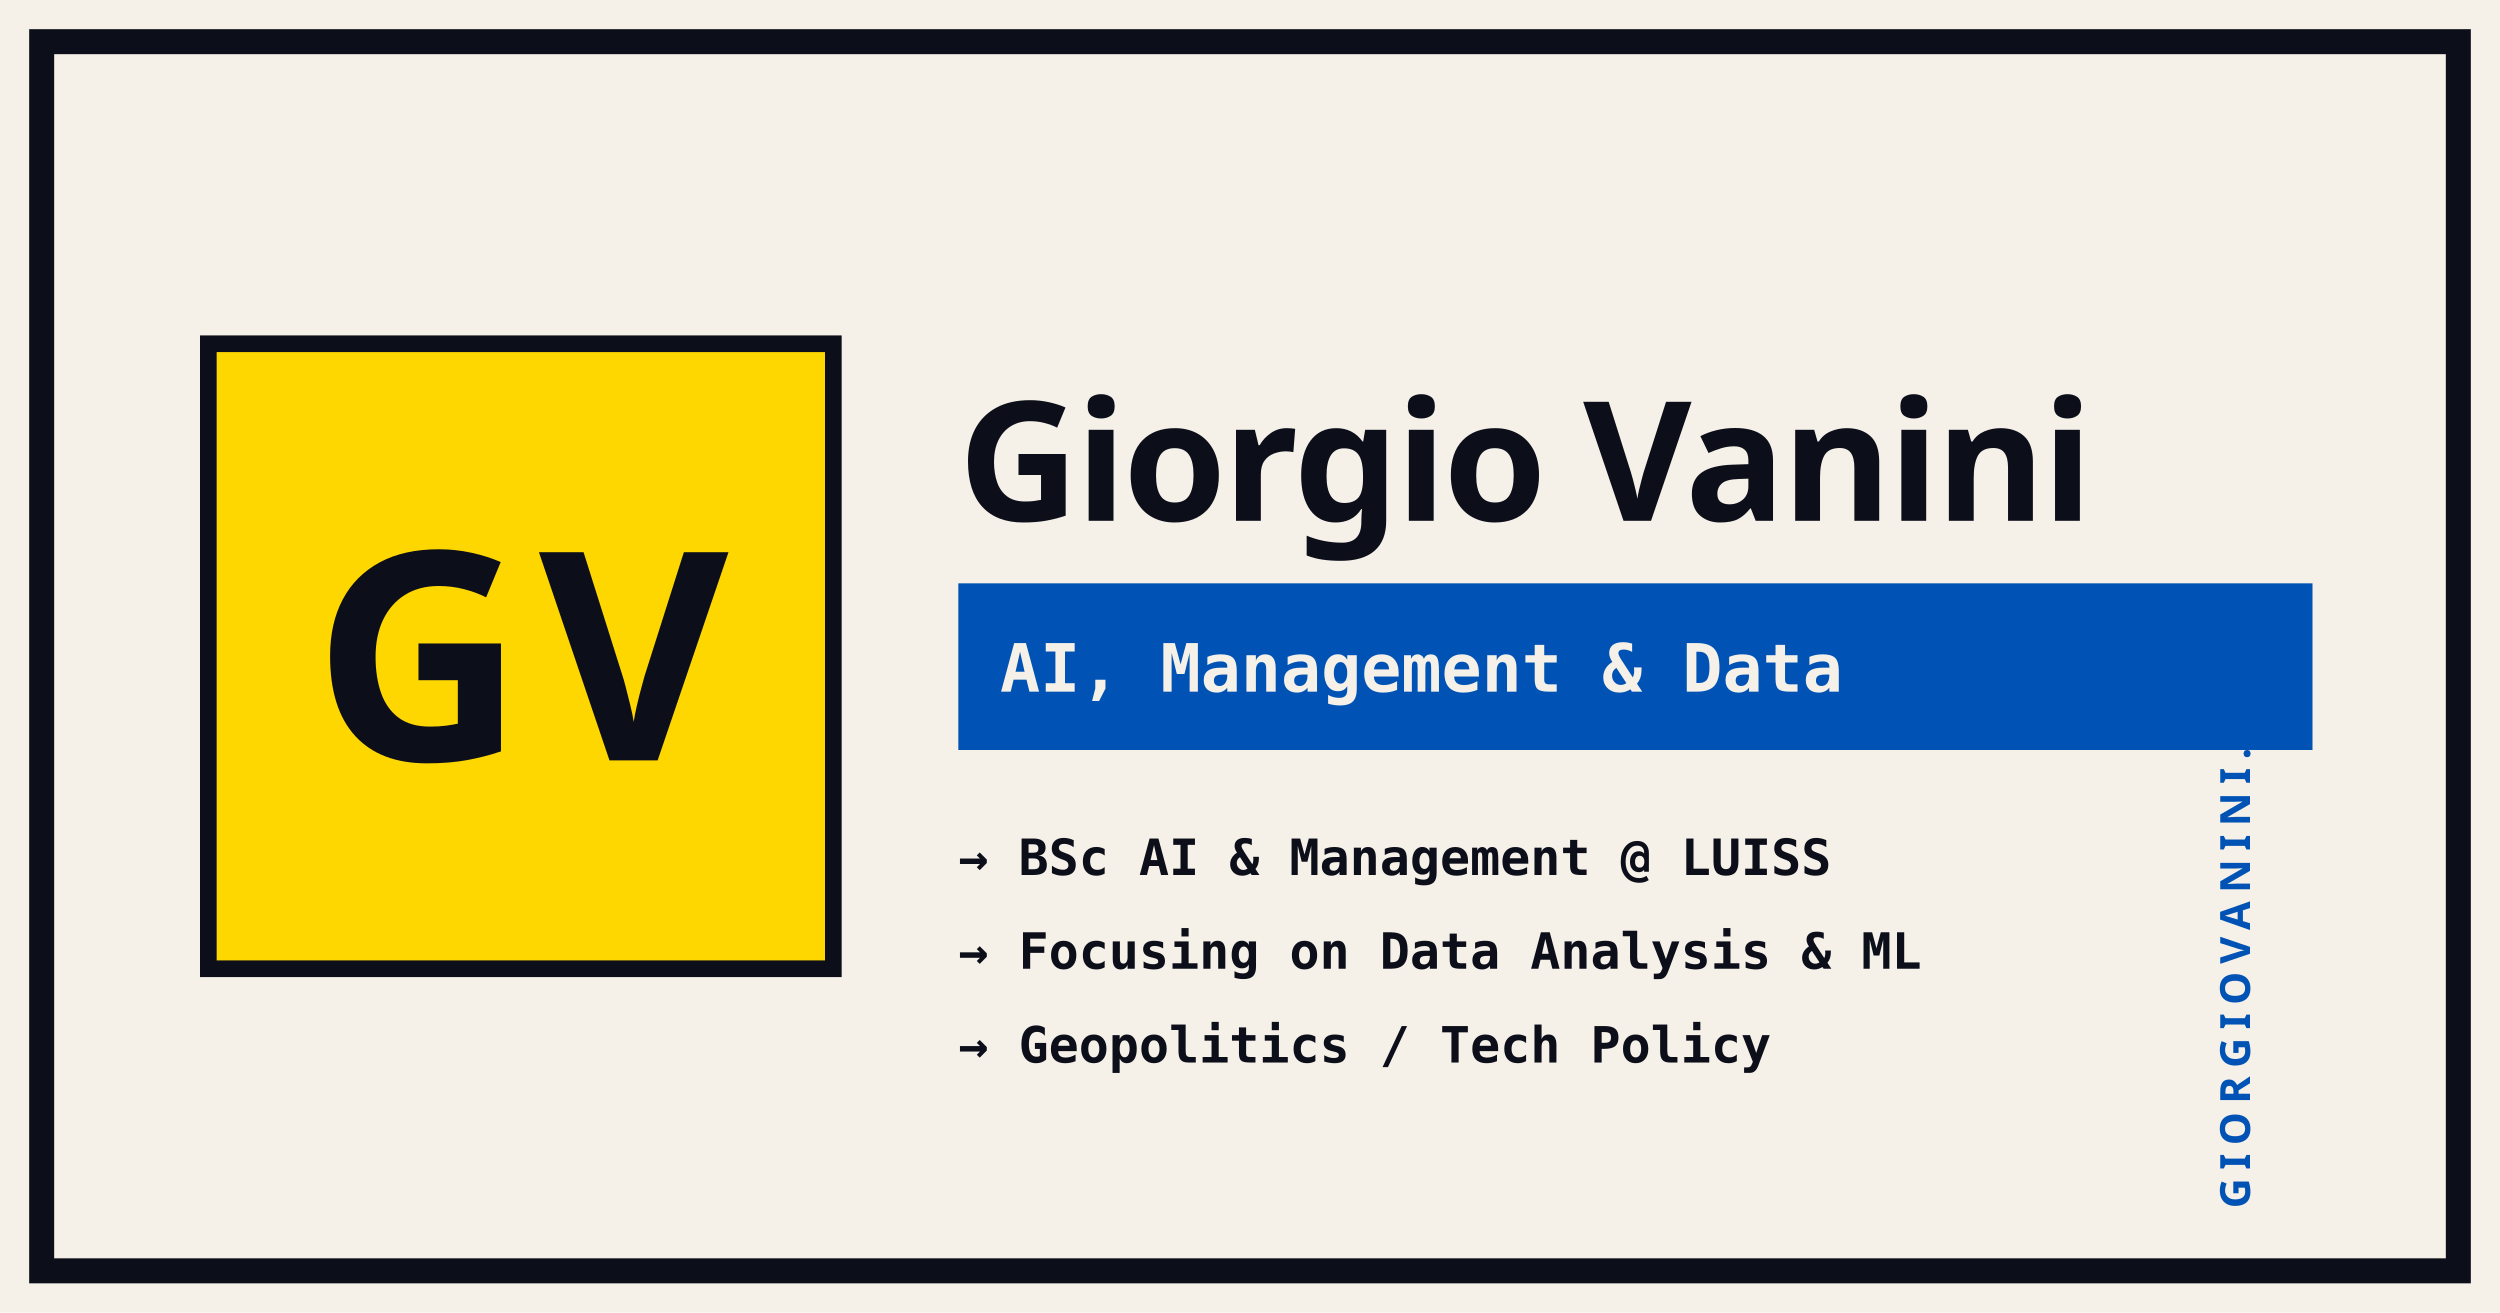
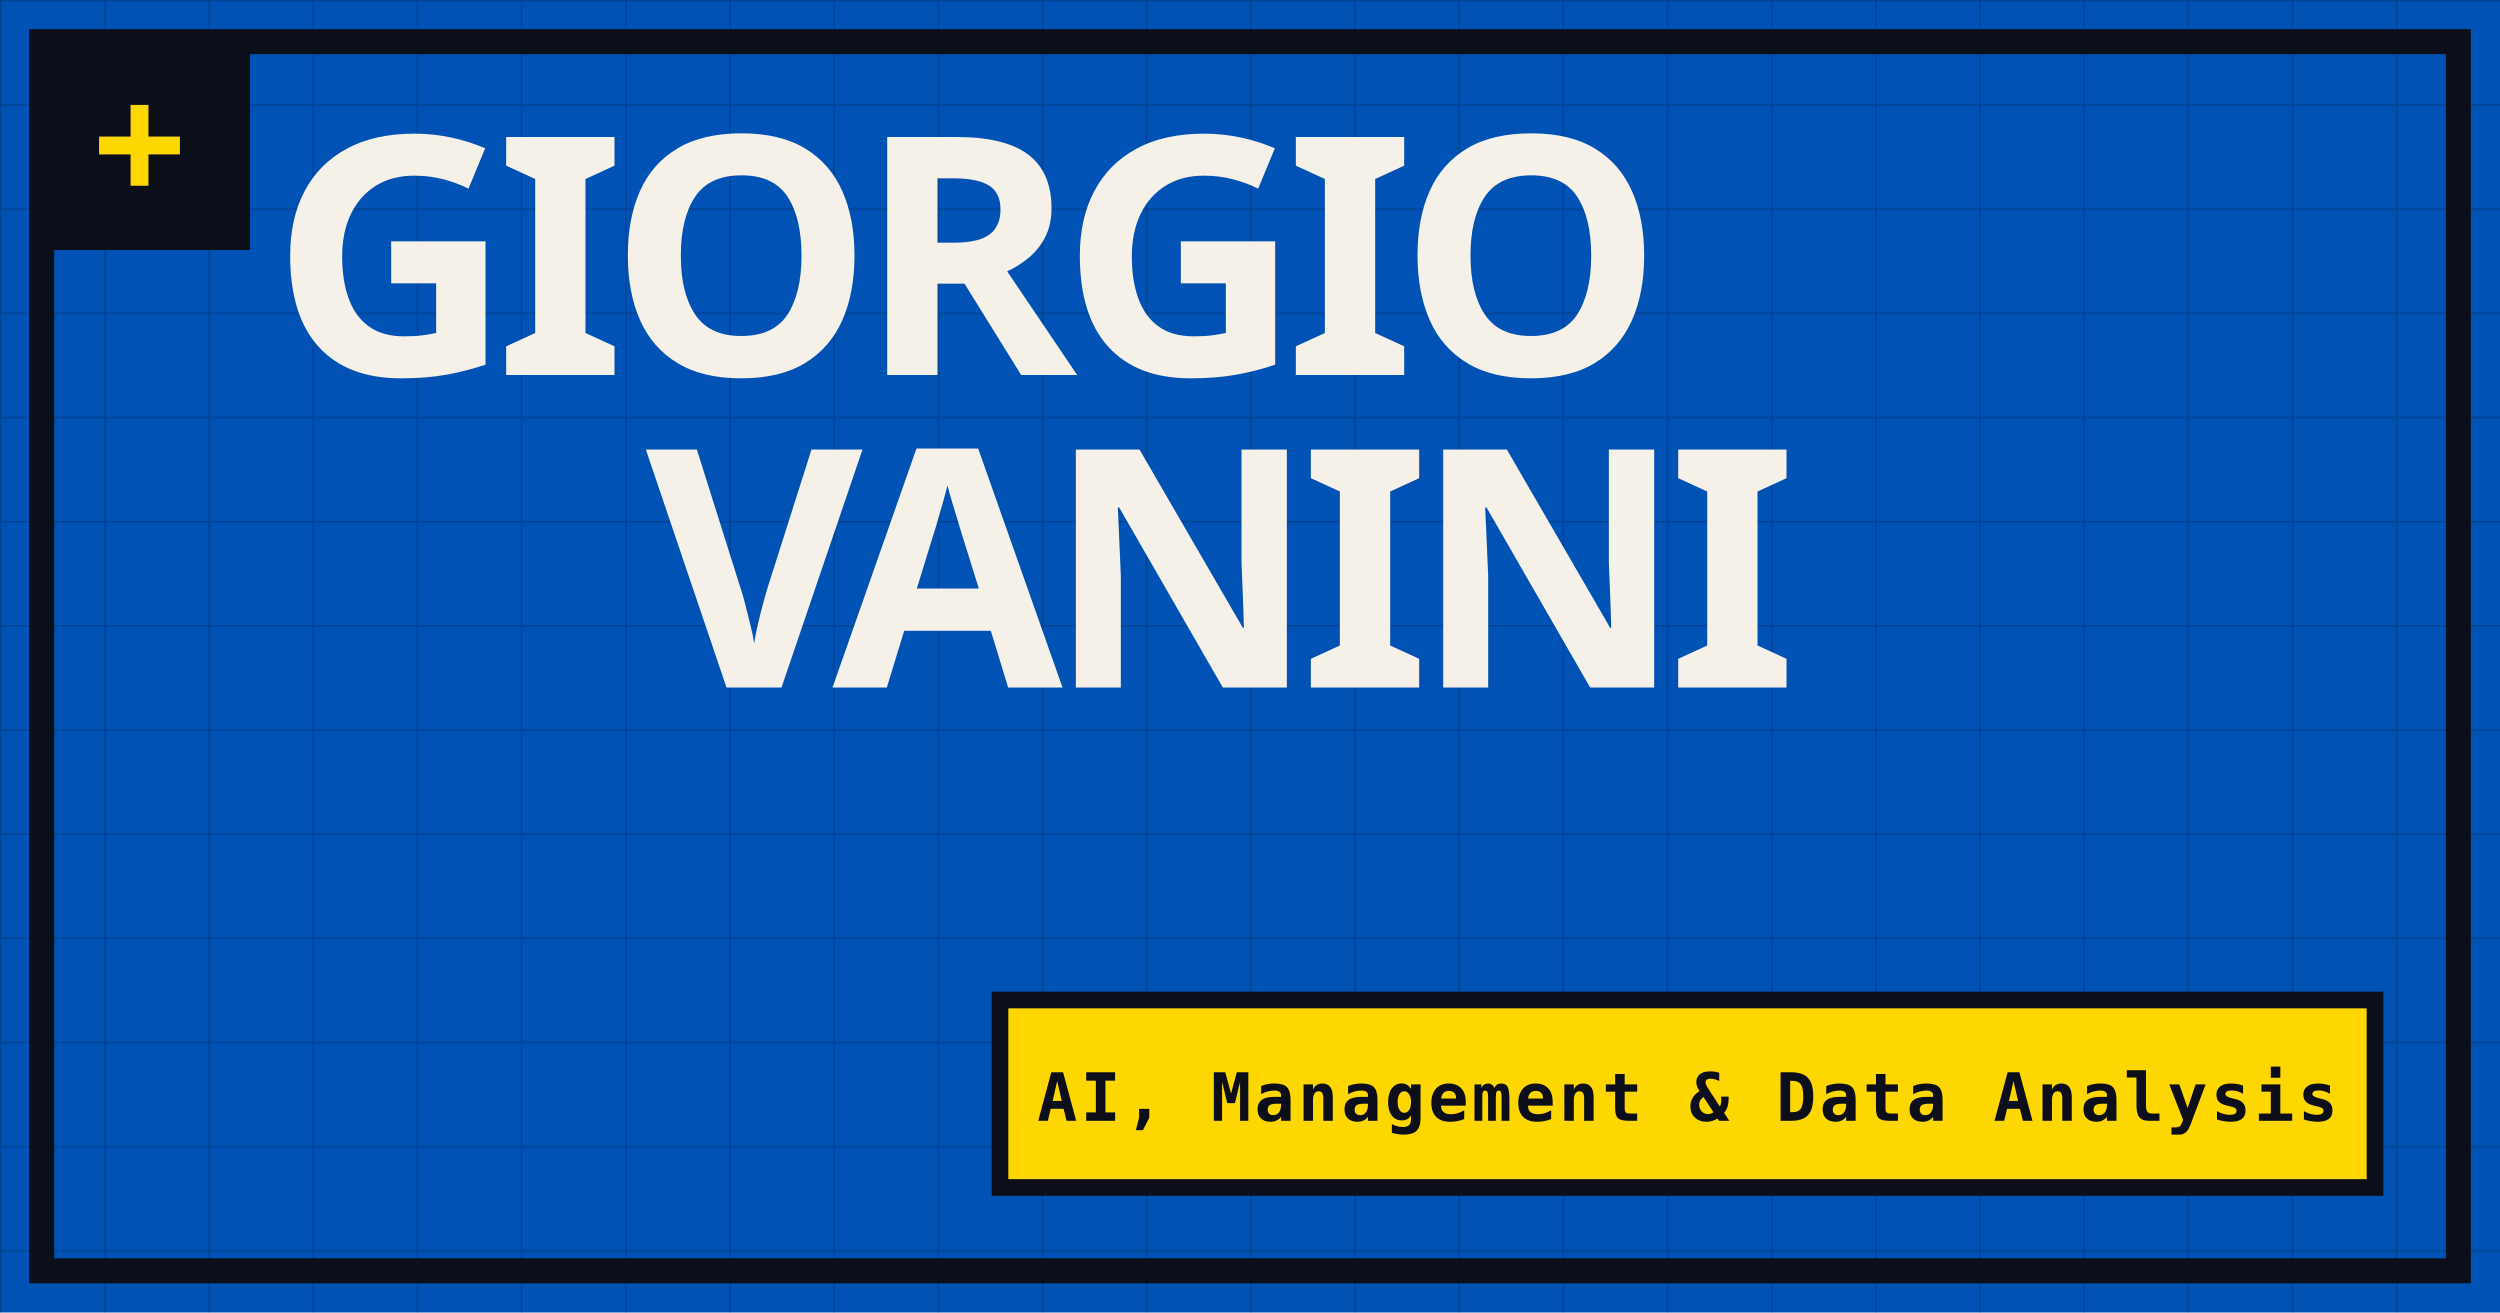
<svg xmlns="http://www.w3.org/2000/svg" width="1200" height="630" viewBox="0 0 1200 630">
-   <rect width="1200" height="630" fill="#F5F0E8" />
+   <rect width="1200" height="630" fill="#0052B4" />
+   <defs>
+     <pattern id="grid" width="50" height="50" patternUnits="userSpaceOnUse">
+       <path d="M 50 0 L 0 0 0 50" fill="none" stroke="#0C0F1A" stroke-width="1.5" stroke-opacity="0.2" />
+     </pattern>
+   </defs>
+   <rect width="1200" height="630" fill="url(#grid)" />
+   <g transform="translate(130, 180)">
+     <text font-family="sans-serif" font-weight="900" font-size="160" fill="#F5F0E8" style="font-family: 'Syne', sans-serif; text-transform: uppercase; letter-spacing: -0.05em; line-height: 0.9;">
+       <tspan x="0" y="0">GIORGIO</tspan>
+       <tspan x="180" y="150">VANINI</tspan>
+     </text>
+   </g>
+   <g transform="translate(480, 480)">
+     <rect width="660" height="90" fill="#FFD700" stroke="#0C0F1A" stroke-width="8" />
+     <text x="330" y="58" font-family="monospace" font-weight="700" font-size="32" fill="#0C0F1A" text-anchor="middle" style="font-family: 'Space Mono', monospace; text-transform: uppercase; letter-spacing: 0.05em;">AI, Management &amp; Data Analysis</text>
+   </g>
  <rect x="20" y="20" width="1160" height="590" fill="none" stroke="#0C0F1A" stroke-width="12" />
-   <g transform="translate(100, 165)">
-     <rect width="300" height="300" fill="#FFD700" stroke="#0C0F1A" stroke-width="8" />
-     <text x="150" y="200" font-family="sans-serif" font-weight="800" font-size="140" fill="#0C0F1A" text-anchor="middle" style="font-family: 'Syne', sans-serif; text-transform: uppercase; letter-spacing: 0.05em;">GV</text>
-   </g>
-   <g transform="translate(460, 200)">
-     <text y="50" font-family="sans-serif" font-weight="900" font-size="80" fill="#0C0F1A" style="font-family: 'Syne', sans-serif; text-transform: uppercase; letter-spacing: -0.02em;">Giorgio Vanini</text>
-     <rect y="80" width="650" height="80" fill="#0052B4" />
-     <text x="20" y="132" font-family="monospace" font-weight="700" font-size="32" fill="#F5F0E8" style="font-family: 'Space Mono', monospace; text-transform: uppercase;">AI, Management &amp; Data</text>
-     <g transform="translate(0, 220)">
-       <text y="0" font-family="monospace" font-size="24" fill="#0C0F1A" style="font-family: 'Space Mono', monospace; font-weight: 700;">→ BSc AI &amp; Management @ LUISS</text>
-       <text y="45" font-family="monospace" font-size="24" fill="#0C0F1A" style="font-family: 'Space Mono', monospace; font-weight: 700;">→ Focusing on Data Analysis &amp; ML</text>
-       <text y="90" font-family="monospace" font-size="24" fill="#0C0F1A" style="font-family: 'Space Mono', monospace; font-weight: 700;">→ Geopolitics / Tech Policy</text>
-     </g>
-   </g>
-   <g transform="translate(1080, 580) rotate(-90)">
-     <text font-family="sans-serif" font-weight="900" font-size="20" fill="#0052B4" style="font-family: 'Syne', sans-serif; text-transform: uppercase; letter-spacing: 0.2em;">GIORGIOVANINI.EU</text>
-   </g>
+   <rect x="20" y="20" width="100" height="100" fill="#0C0F1A" />
+   <text x="67" y="67" font-family="sans-serif" font-weight="900" font-size="80" fill="#FFD700" text-anchor="middle" dominant-baseline="central" style="font-family: 'Syne', sans-serif;">+</text>
</svg>
